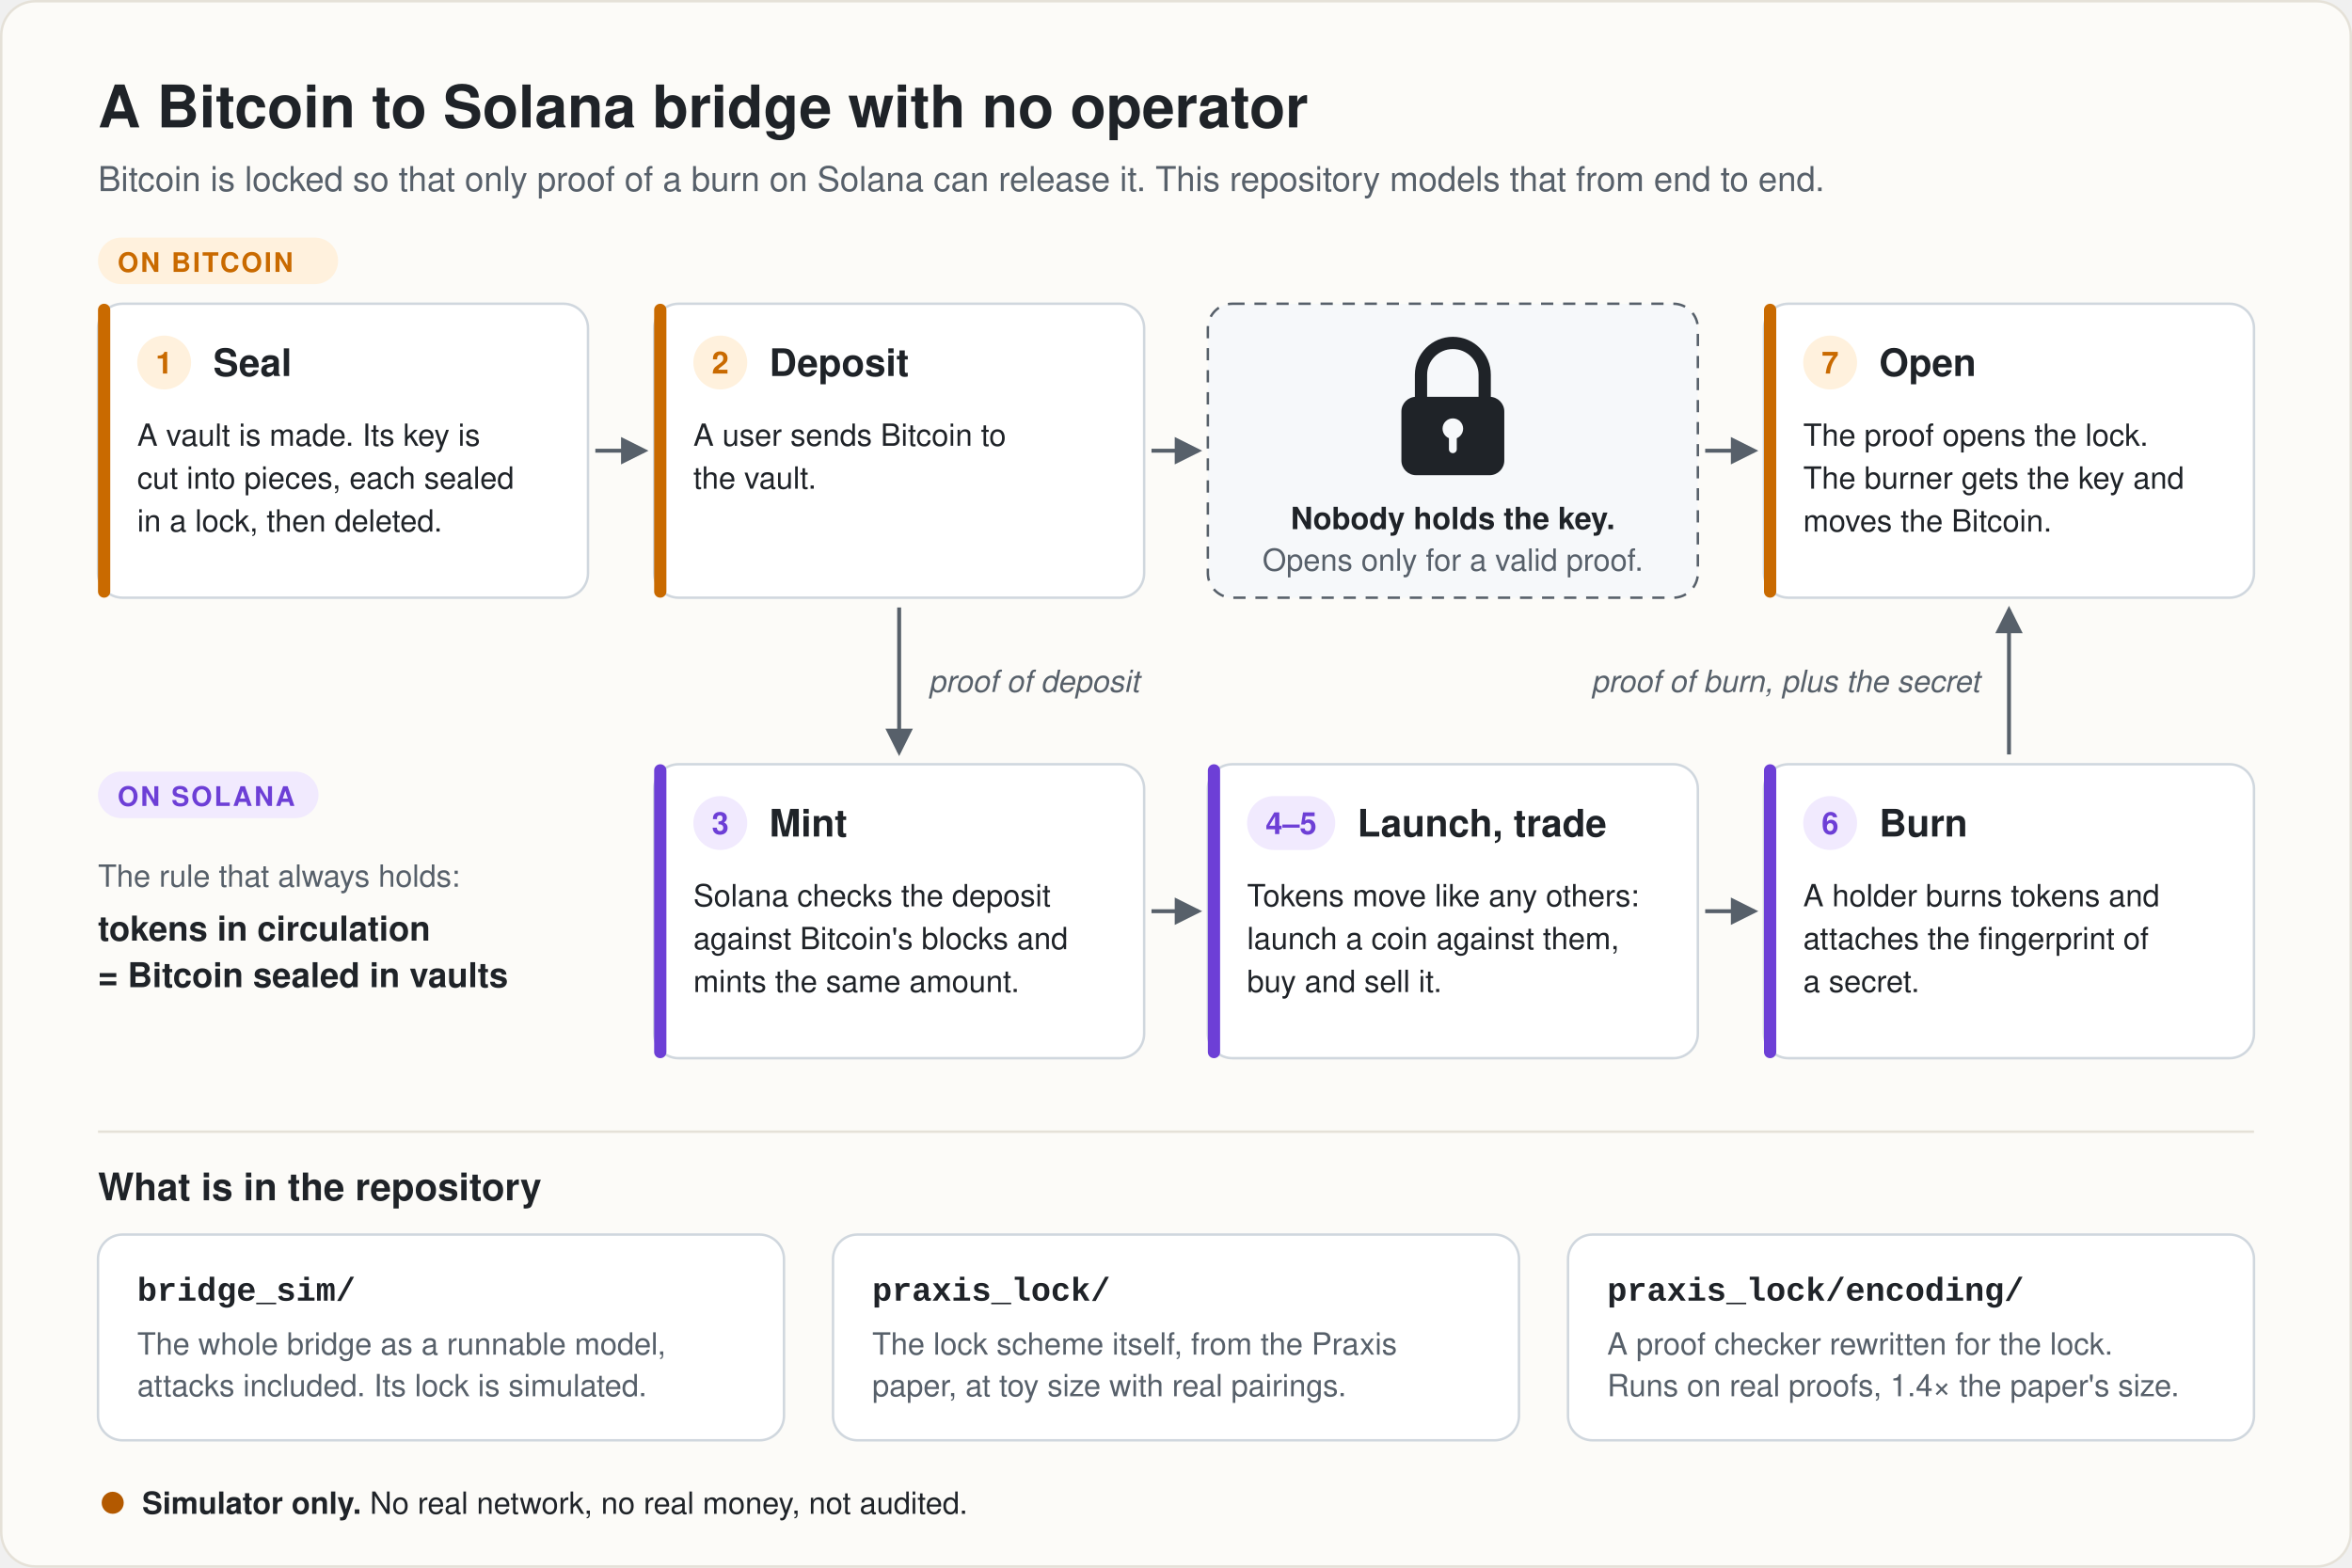
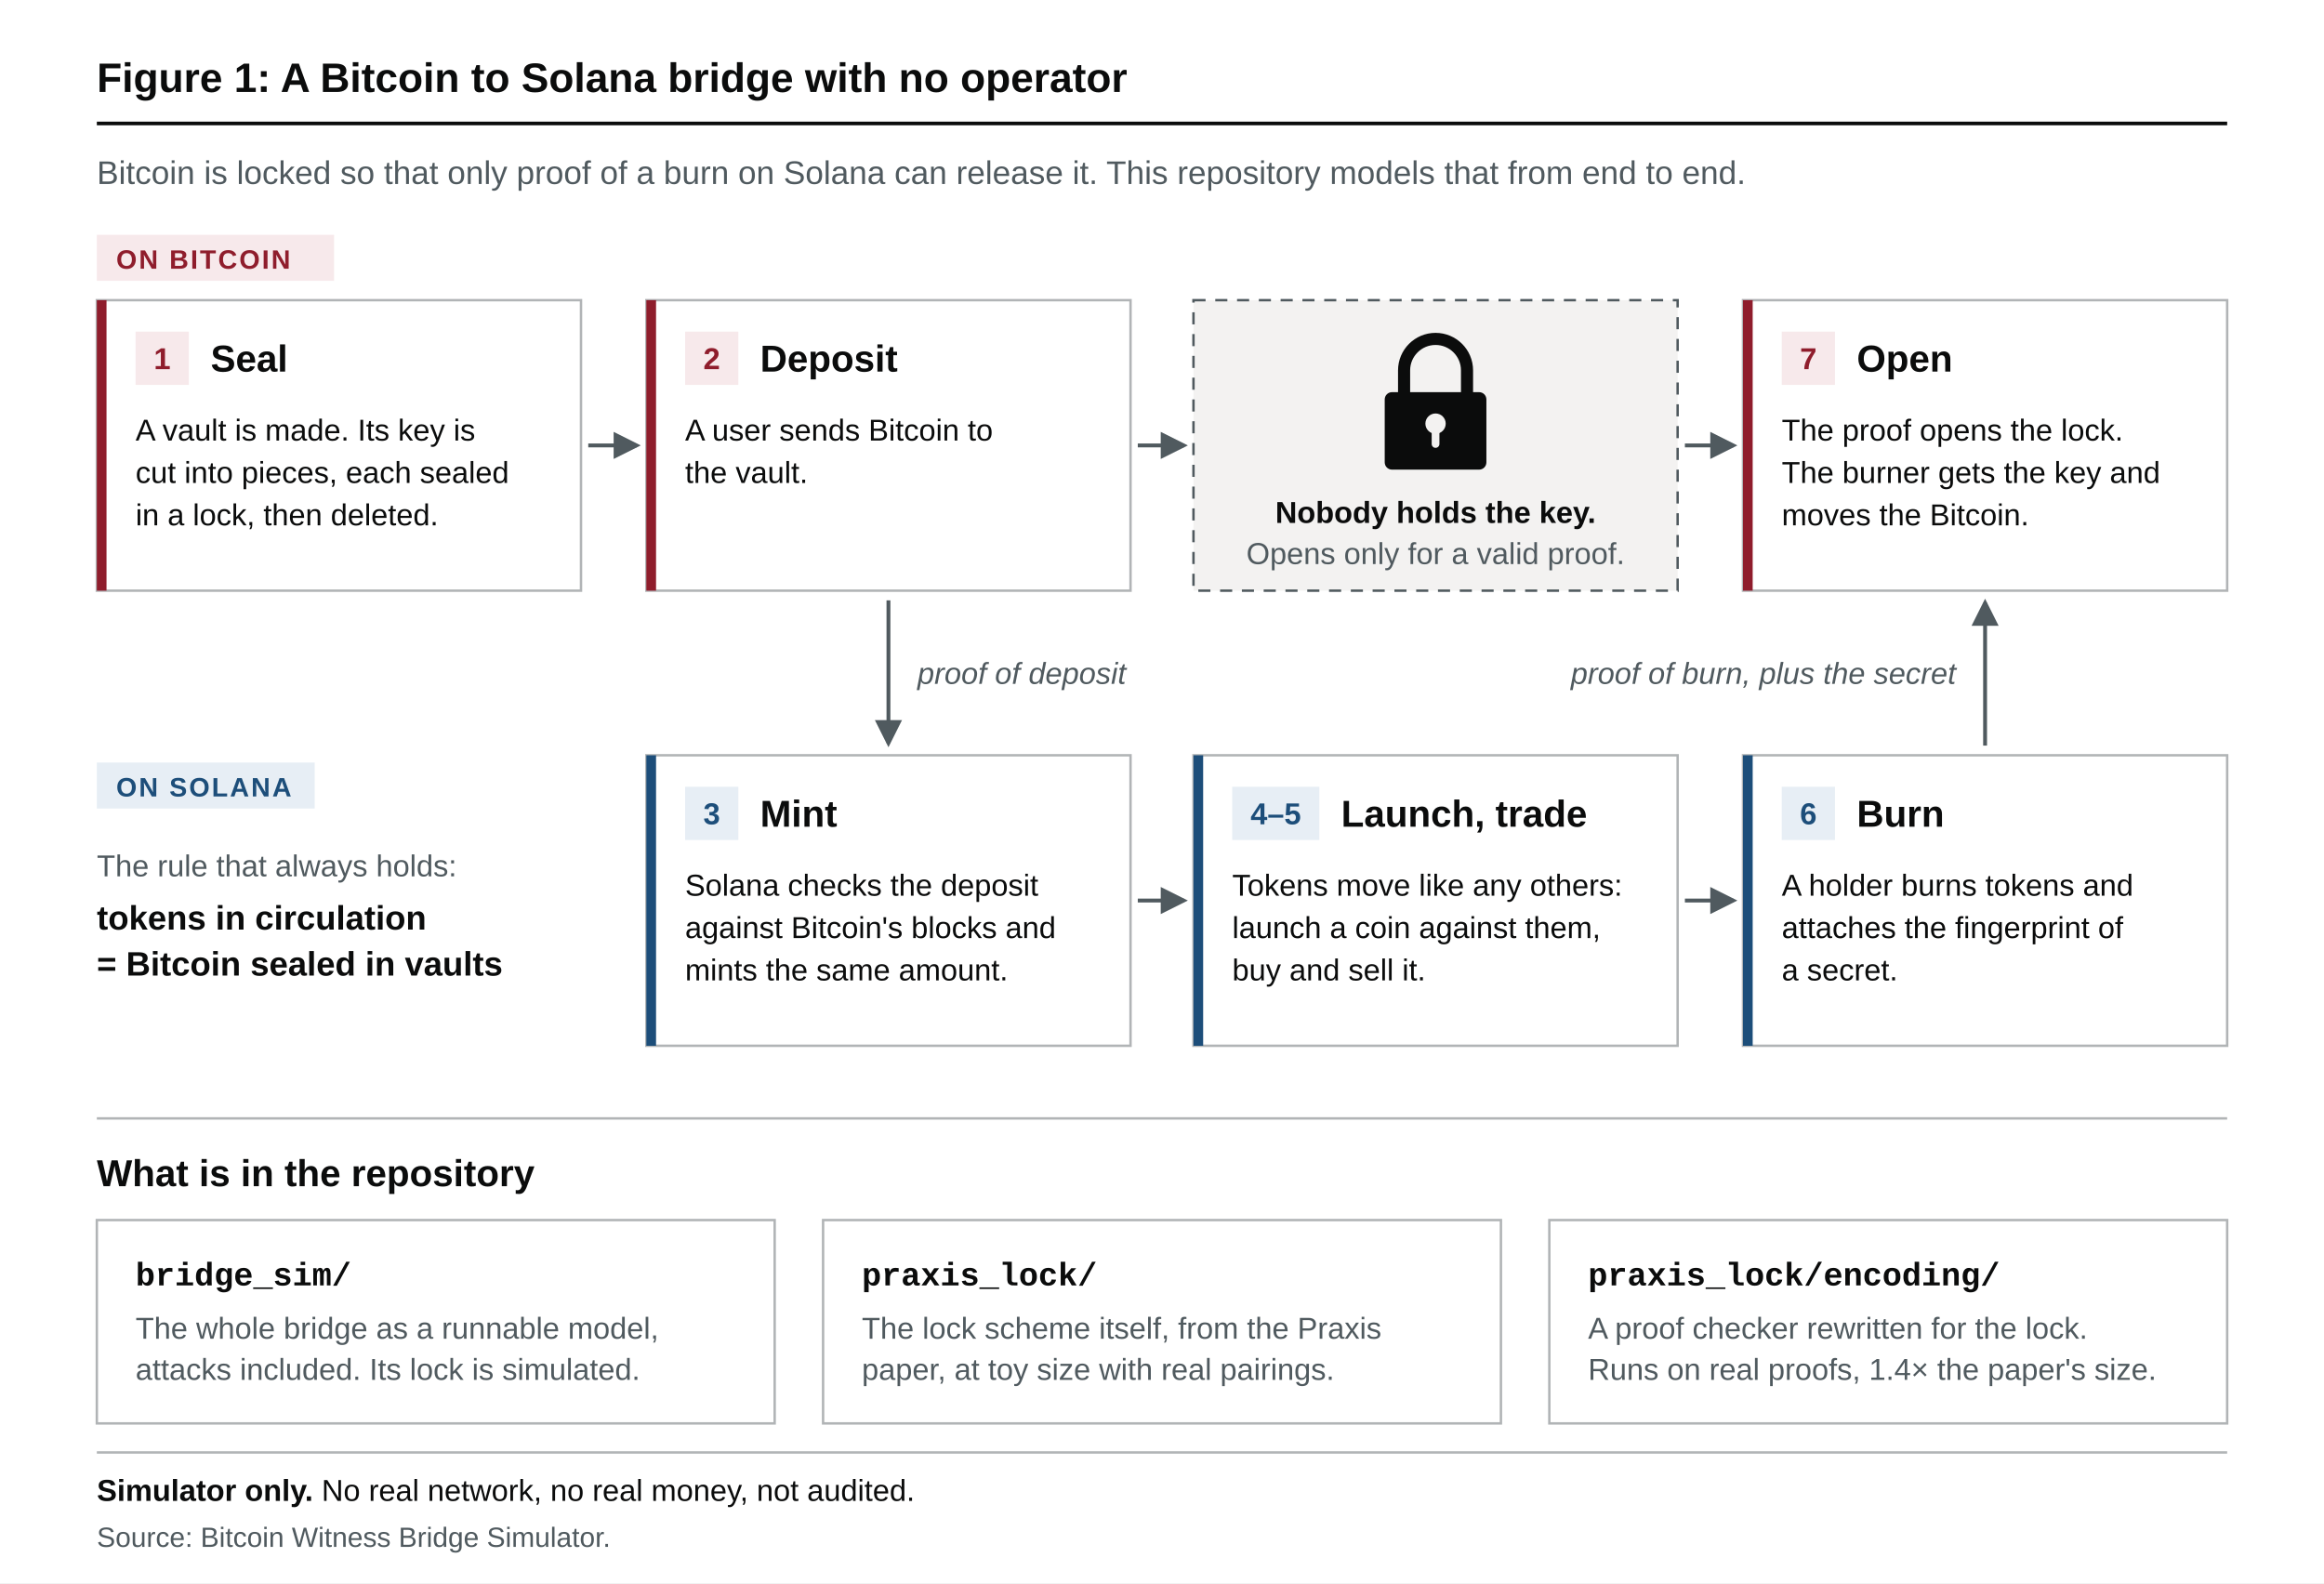
- <svg xmlns="http://www.w3.org/2000/svg" viewBox="0 0 960 640" width="960" height="640" role="img" aria-labelledby="t d" font-family="Helvetica, Arial, 'Liberation Sans', sans-serif">
+ <svg xmlns="http://www.w3.org/2000/svg" viewBox="0 0 960 654" width="960" height="654" role="img" aria-labelledby="t d" font-family="Arial, Helvetica, 'Liberation Sans', sans-serif">
  <defs>
    <marker id="a" viewBox="0 0 10 10" refX="8.5" refY="5" markerWidth="7" markerHeight="7" orient="auto-start-reverse">
-       <path d="M0 0 L10 5 L0 10 z" fill="#57606A" />
+       <path d="M0 0 L10 5 L0 10 z" fill="#505A5F" />
    </marker>
  </defs>
-   <rect x="0.5" y="0.5" width="959" height="639" rx="14" fill="#FCFBF8" stroke="#E5E1D8" />
-   <text x="40" y="52" font-size="24" fill="#1F2328" font-weight="700">A Bitcoin to Solana bridge with no operator</text>
-   <text x="40" y="78" font-size="14" fill="#57606A">Bitcoin is locked so that only proof of a burn on Solana can release it. This repository models that from end to end.</text>
-   <rect x="40" y="97" width="98" height="19" rx="9.5" fill="#FFF1DD" />
-   <text x="48" y="111" font-size="11" fill="#C96A00" font-weight="700" letter-spacing="0.8">ON BITCOIN</text>
-   <rect x="40" y="124" width="200" height="120" rx="10" fill="#FFFFFF" stroke="#D0D7DE" />
-   <rect x="40" y="124" width="5" height="120" rx="2.5" fill="#C96A00" />
-   <rect x="56" y="137" width="22" height="22" rx="11" fill="#FFF1DD" />
-   <text x="67.0" y="152.5" font-size="12.5" fill="#C96A00" font-weight="700" text-anchor="middle">1</text>
-   <text x="87" y="153.5" font-size="15.5" fill="#1F2328" font-weight="700">Seal</text>
-   <text x="56" y="182.0" font-size="12.5" fill="#1F2328">A vault is made. Its key is</text>
-   <text x="56" y="199.5" font-size="12.5" fill="#1F2328">cut into pieces, each sealed</text>
-   <text x="56" y="217.0" font-size="12.5" fill="#1F2328">in a lock, then deleted.</text>
-   <rect x="267" y="124" width="200" height="120" rx="10" fill="#FFFFFF" stroke="#D0D7DE" />
-   <rect x="267" y="124" width="5" height="120" rx="2.5" fill="#C96A00" />
-   <rect x="283" y="137" width="22" height="22" rx="11" fill="#FFF1DD" />
-   <text x="294.0" y="152.5" font-size="12.5" fill="#C96A00" font-weight="700" text-anchor="middle">2</text>
-   <text x="314" y="153.5" font-size="15.5" fill="#1F2328" font-weight="700">Deposit</text>
-   <text x="283" y="182.0" font-size="12.5" fill="#1F2328">A user sends Bitcoin to</text>
-   <text x="283" y="199.5" font-size="12.5" fill="#1F2328">the vault.</text>
-   <rect x="720" y="124" width="200" height="120" rx="10" fill="#FFFFFF" stroke="#D0D7DE" />
-   <rect x="720" y="124" width="5" height="120" rx="2.5" fill="#C96A00" />
-   <rect x="736" y="137" width="22" height="22" rx="11" fill="#FFF1DD" />
-   <text x="747.0" y="152.5" font-size="12.5" fill="#C96A00" font-weight="700" text-anchor="middle">7</text>
-   <text x="767" y="153.5" font-size="15.5" fill="#1F2328" font-weight="700">Open</text>
-   <text x="736" y="182.0" font-size="12.5" fill="#1F2328">The proof opens the lock.</text>
-   <text x="736" y="199.5" font-size="12.5" fill="#1F2328">The burner gets the key and</text>
-   <text x="736" y="217.0" font-size="12.5" fill="#1F2328">moves the Bitcoin.</text>
-   <rect x="493" y="124" width="200" height="120" rx="10" fill="#F6F8FA" stroke="#57606A" stroke-dasharray="5 4" />
-   <path d="M580.0 162 v-9 a13 13 0 0 1 26 0 v9" fill="none" stroke="#1F2328" stroke-width="5" stroke-linecap="round" />
-   <rect x="572.0" y="162" width="42" height="32" rx="6" fill="#1F2328" />
-   <circle cx="593.0" cy="175" r="4.2" fill="#F6F8FA" />
-   <rect x="591.4" y="176" width="3.2" height="9" rx="1.6" fill="#F6F8FA" />
-   <text x="593.0" y="216" font-size="12.5" fill="#1F2328" font-weight="700" text-anchor="middle">Nobody holds the key.</text>
-   <text x="593.0" y="233" font-size="12.5" fill="#57606A" text-anchor="middle">Opens only for a valid proof.</text>
-   <rect x="40" y="315" width="90" height="19" rx="9.5" fill="#F1EAFE" />
-   <text x="48" y="329" font-size="11" fill="#6D3FD6" font-weight="700" letter-spacing="0.8">ON SOLANA</text>
-   <text x="40" y="362" font-size="12.5" fill="#57606A">The rule that always holds:</text>
-   <text x="40" y="384" font-size="14" fill="#1F2328" font-weight="700">tokens in circulation</text>
-   <text x="40" y="403" font-size="14" fill="#1F2328" font-weight="700">= Bitcoin sealed in vaults</text>
-   <rect x="267" y="312" width="200" height="120" rx="10" fill="#FFFFFF" stroke="#D0D7DE" />
-   <rect x="267" y="312" width="5" height="120" rx="2.5" fill="#6D3FD6" />
-   <rect x="283" y="325" width="22" height="22" rx="11" fill="#F1EAFE" />
-   <text x="294.0" y="340.5" font-size="12.5" fill="#6D3FD6" font-weight="700" text-anchor="middle">3</text>
-   <text x="314" y="341.5" font-size="15.5" fill="#1F2328" font-weight="700">Mint</text>
-   <text x="283" y="370.0" font-size="12.5" fill="#1F2328">Solana checks the deposit</text>
-   <text x="283" y="387.5" font-size="12.5" fill="#1F2328">against Bitcoin's blocks and</text>
-   <text x="283" y="405.0" font-size="12.5" fill="#1F2328">mints the same amount.</text>
-   <rect x="493" y="312" width="200" height="120" rx="10" fill="#FFFFFF" stroke="#D0D7DE" />
-   <rect x="493" y="312" width="5" height="120" rx="2.5" fill="#6D3FD6" />
-   <rect x="509" y="325" width="36" height="22" rx="11" fill="#F1EAFE" />
-   <text x="527.0" y="340.5" font-size="12.5" fill="#6D3FD6" font-weight="700" text-anchor="middle">4–5</text>
-   <text x="554" y="341.5" font-size="15.5" fill="#1F2328" font-weight="700">Launch, trade</text>
-   <text x="509" y="370.0" font-size="12.5" fill="#1F2328">Tokens move like any others:</text>
-   <text x="509" y="387.5" font-size="12.5" fill="#1F2328">launch a coin against them,</text>
-   <text x="509" y="405.0" font-size="12.5" fill="#1F2328">buy and sell it.</text>
-   <rect x="720" y="312" width="200" height="120" rx="10" fill="#FFFFFF" stroke="#D0D7DE" />
-   <rect x="720" y="312" width="5" height="120" rx="2.5" fill="#6D3FD6" />
-   <rect x="736" y="325" width="22" height="22" rx="11" fill="#F1EAFE" />
-   <text x="747.0" y="340.5" font-size="12.5" fill="#6D3FD6" font-weight="700" text-anchor="middle">6</text>
-   <text x="767" y="341.5" font-size="15.5" fill="#1F2328" font-weight="700">Burn</text>
-   <text x="736" y="370.0" font-size="12.5" fill="#1F2328">A holder burns tokens and</text>
-   <text x="736" y="387.5" font-size="12.5" fill="#1F2328">attaches the fingerprint of</text>
-   <text x="736" y="405.0" font-size="12.5" fill="#1F2328">a secret.</text>
-   <line x1="243" y1="184.0" x2="263" y2="184.0" stroke="#57606A" stroke-width="1.6" marker-end="url(#a)" />
-   <line x1="470" y1="184.0" x2="489" y2="184.0" stroke="#57606A" stroke-width="1.6" marker-end="url(#a)" />
-   <line x1="696" y1="184.0" x2="716" y2="184.0" stroke="#57606A" stroke-width="1.6" marker-end="url(#a)" />
-   <line x1="470" y1="372.0" x2="489" y2="372.0" stroke="#57606A" stroke-width="1.6" marker-end="url(#a)" />
-   <line x1="696" y1="372.0" x2="716" y2="372.0" stroke="#57606A" stroke-width="1.6" marker-end="url(#a)" />
-   <line x1="367.0" y1="248" x2="367.0" y2="307" stroke="#57606A" stroke-width="1.6" marker-end="url(#a)" />
-   <line x1="820.0" y1="308" x2="820.0" y2="249" stroke="#57606A" stroke-width="1.6" marker-end="url(#a)" />
-   <text x="379.0" y="282.5" font-size="12.5" fill="#57606A" font-style="italic">proof of deposit</text>
-   <text x="808.0" y="282.5" font-size="12.5" fill="#57606A" text-anchor="end" font-style="italic">proof of burn, plus the secret</text>
-   <line x1="40" y1="462" x2="920" y2="462" stroke="#E5E1D8" />
-   <text x="40" y="490" font-size="15.5" fill="#1F2328" font-weight="700">What is in the repository</text>
-   <rect x="40" y="504" width="280" height="84" rx="10" fill="#FFFFFF" stroke="#D0D7DE" />
-   <text x="56" y="531" font-size="13.5" fill="#1F2328" font-weight="700" font-family="ui-monospace, SFMono-Regular, Menlo, Consolas, 'Liberation Mono', monospace">bridge_sim/</text>
-   <text x="56" y="553" font-size="12.5" fill="#57606A">The whole bridge as a runnable model,</text>
-   <text x="56" y="570" font-size="12.5" fill="#57606A">attacks included. Its lock is simulated.</text>
-   <rect x="340" y="504" width="280" height="84" rx="10" fill="#FFFFFF" stroke="#D0D7DE" />
-   <text x="356" y="531" font-size="13.5" fill="#1F2328" font-weight="700" font-family="ui-monospace, SFMono-Regular, Menlo, Consolas, 'Liberation Mono', monospace">praxis_lock/</text>
-   <text x="356" y="553" font-size="12.5" fill="#57606A">The lock scheme itself, from the Praxis</text>
-   <text x="356" y="570" font-size="12.5" fill="#57606A">paper, at toy size with real pairings.</text>
-   <rect x="640" y="504" width="280" height="84" rx="10" fill="#FFFFFF" stroke="#D0D7DE" />
-   <text x="656" y="531" font-size="13.5" fill="#1F2328" font-weight="700" font-family="ui-monospace, SFMono-Regular, Menlo, Consolas, 'Liberation Mono', monospace">praxis_lock/encoding/</text>
-   <text x="656" y="553" font-size="12.5" fill="#57606A">A proof checker rewritten for the lock.</text>
-   <text x="656" y="570" font-size="12.5" fill="#57606A">Runs on real proofs, 1.4× the paper's size.</text>
-   <circle cx="46" cy="613.5" r="4.5" fill="#B35900" />
-   <text x="58" y="618" font-size="12.5" fill="#1F2328">
+   <rect width="960" height="654" fill="#FFFFFF" />
+   <text x="40" y="38" font-size="17" fill="#0B0C0C" font-weight="700">Figure 1: A Bitcoin to Solana bridge with no operator</text>
+   <line x1="40" y1="51" x2="920" y2="51" stroke="#0B0C0C" stroke-width="1.5" />
+   <text x="40" y="76" font-size="13.5" fill="#505A5F">Bitcoin is locked so that only proof of a burn on Solana can release it. This repository models that from end to end.</text>
+   <rect x="40" y="97" width="98" height="19" fill="#F7E9EB" />
+   <text x="48" y="111" font-size="11" fill="#8F1D2C" font-weight="700" letter-spacing="0.8">ON BITCOIN</text>
+   <rect x="40" y="124" width="200" height="120" fill="#FFFFFF" stroke="#B1B4B6" />
+   <rect x="40" y="124" width="4" height="120" fill="#8F1D2C" />
+   <rect x="56" y="137" width="22" height="22" fill="#F7E9EB" />
+   <text x="67.0" y="152.5" font-size="12.5" fill="#8F1D2C" font-weight="700" text-anchor="middle">1</text>
+   <text x="87" y="153.5" font-size="15.5" fill="#0B0C0C" font-weight="700">Seal</text>
+   <text x="56" y="182.0" font-size="12.5" fill="#0B0C0C">A vault is made. Its key is</text>
+   <text x="56" y="199.5" font-size="12.5" fill="#0B0C0C">cut into pieces, each sealed</text>
+   <text x="56" y="217.0" font-size="12.5" fill="#0B0C0C">in a lock, then deleted.</text>
+   <rect x="267" y="124" width="200" height="120" fill="#FFFFFF" stroke="#B1B4B6" />
+   <rect x="267" y="124" width="4" height="120" fill="#8F1D2C" />
+   <rect x="283" y="137" width="22" height="22" fill="#F7E9EB" />
+   <text x="294.0" y="152.5" font-size="12.5" fill="#8F1D2C" font-weight="700" text-anchor="middle">2</text>
+   <text x="314" y="153.5" font-size="15.5" fill="#0B0C0C" font-weight="700">Deposit</text>
+   <text x="283" y="182.0" font-size="12.5" fill="#0B0C0C">A user sends Bitcoin to</text>
+   <text x="283" y="199.5" font-size="12.5" fill="#0B0C0C">the vault.</text>
+   <rect x="720" y="124" width="200" height="120" fill="#FFFFFF" stroke="#B1B4B6" />
+   <rect x="720" y="124" width="4" height="120" fill="#8F1D2C" />
+   <rect x="736" y="137" width="22" height="22" fill="#F7E9EB" />
+   <text x="747.0" y="152.5" font-size="12.5" fill="#8F1D2C" font-weight="700" text-anchor="middle">7</text>
+   <text x="767" y="153.5" font-size="15.5" fill="#0B0C0C" font-weight="700">Open</text>
+   <text x="736" y="182.0" font-size="12.5" fill="#0B0C0C">The proof opens the lock.</text>
+   <text x="736" y="199.5" font-size="12.5" fill="#0B0C0C">The burner gets the key and</text>
+   <text x="736" y="217.0" font-size="12.5" fill="#0B0C0C">moves the Bitcoin.</text>
+   <rect x="493" y="124" width="200" height="120" fill="#F3F2F1" stroke="#505A5F" stroke-dasharray="5 4" />
+   <path d="M580.0 162 v-9 a13 13 0 0 1 26 0 v9" fill="none" stroke="#0B0C0C" stroke-width="5" stroke-linecap="round" />
+   <rect x="572.0" y="162" width="42" height="32" rx="3" fill="#0B0C0C" />
+   <circle cx="593.0" cy="175" r="4.2" fill="#F3F2F1" />
+   <rect x="591.4" y="176" width="3.2" height="9" rx="1.6" fill="#F3F2F1" />
+   <text x="593.0" y="216" font-size="12.5" fill="#0B0C0C" font-weight="700" text-anchor="middle">Nobody holds the key.</text>
+   <text x="593.0" y="233" font-size="12.5" fill="#505A5F" text-anchor="middle">Opens only for a valid proof.</text>
+   <rect x="40" y="315" width="90" height="19" fill="#E7EEF5" />
+   <text x="48" y="329" font-size="11" fill="#1D4E7A" font-weight="700" letter-spacing="0.8">ON SOLANA</text>
+   <text x="40" y="362" font-size="12.5" fill="#505A5F">The rule that always holds:</text>
+   <text x="40" y="384" font-size="14" fill="#0B0C0C" font-weight="700">tokens in circulation</text>
+   <text x="40" y="403" font-size="14" fill="#0B0C0C" font-weight="700">= Bitcoin sealed in vaults</text>
+   <rect x="267" y="312" width="200" height="120" fill="#FFFFFF" stroke="#B1B4B6" />
+   <rect x="267" y="312" width="4" height="120" fill="#1D4E7A" />
+   <rect x="283" y="325" width="22" height="22" fill="#E7EEF5" />
+   <text x="294.0" y="340.5" font-size="12.5" fill="#1D4E7A" font-weight="700" text-anchor="middle">3</text>
+   <text x="314" y="341.5" font-size="15.5" fill="#0B0C0C" font-weight="700">Mint</text>
+   <text x="283" y="370.0" font-size="12.5" fill="#0B0C0C">Solana checks the deposit</text>
+   <text x="283" y="387.5" font-size="12.5" fill="#0B0C0C">against Bitcoin's blocks and</text>
+   <text x="283" y="405.0" font-size="12.5" fill="#0B0C0C">mints the same amount.</text>
+   <rect x="493" y="312" width="200" height="120" fill="#FFFFFF" stroke="#B1B4B6" />
+   <rect x="493" y="312" width="4" height="120" fill="#1D4E7A" />
+   <rect x="509" y="325" width="36" height="22" fill="#E7EEF5" />
+   <text x="527.0" y="340.5" font-size="12.5" fill="#1D4E7A" font-weight="700" text-anchor="middle">4–5</text>
+   <text x="554" y="341.5" font-size="15.5" fill="#0B0C0C" font-weight="700">Launch, trade</text>
+   <text x="509" y="370.0" font-size="12.5" fill="#0B0C0C">Tokens move like any others:</text>
+   <text x="509" y="387.5" font-size="12.5" fill="#0B0C0C">launch a coin against them,</text>
+   <text x="509" y="405.0" font-size="12.5" fill="#0B0C0C">buy and sell it.</text>
+   <rect x="720" y="312" width="200" height="120" fill="#FFFFFF" stroke="#B1B4B6" />
+   <rect x="720" y="312" width="4" height="120" fill="#1D4E7A" />
+   <rect x="736" y="325" width="22" height="22" fill="#E7EEF5" />
+   <text x="747.0" y="340.5" font-size="12.5" fill="#1D4E7A" font-weight="700" text-anchor="middle">6</text>
+   <text x="767" y="341.5" font-size="15.5" fill="#0B0C0C" font-weight="700">Burn</text>
+   <text x="736" y="370.0" font-size="12.5" fill="#0B0C0C">A holder burns tokens and</text>
+   <text x="736" y="387.5" font-size="12.5" fill="#0B0C0C">attaches the fingerprint of</text>
+   <text x="736" y="405.0" font-size="12.5" fill="#0B0C0C">a secret.</text>
+   <line x1="243" y1="184.0" x2="263" y2="184.0" stroke="#505A5F" stroke-width="1.6" marker-end="url(#a)" />
+   <line x1="470" y1="184.0" x2="489" y2="184.0" stroke="#505A5F" stroke-width="1.6" marker-end="url(#a)" />
+   <line x1="696" y1="184.0" x2="716" y2="184.0" stroke="#505A5F" stroke-width="1.6" marker-end="url(#a)" />
+   <line x1="470" y1="372.0" x2="489" y2="372.0" stroke="#505A5F" stroke-width="1.6" marker-end="url(#a)" />
+   <line x1="696" y1="372.0" x2="716" y2="372.0" stroke="#505A5F" stroke-width="1.6" marker-end="url(#a)" />
+   <line x1="367.0" y1="248" x2="367.0" y2="307" stroke="#505A5F" stroke-width="1.6" marker-end="url(#a)" />
+   <line x1="820.0" y1="308" x2="820.0" y2="249" stroke="#505A5F" stroke-width="1.6" marker-end="url(#a)" />
+   <text x="379.0" y="282.5" font-size="12.5" fill="#505A5F" font-style="italic">proof of deposit</text>
+   <text x="808.0" y="282.5" font-size="12.5" fill="#505A5F" text-anchor="end" font-style="italic">proof of burn, plus the secret</text>
+   <line x1="40" y1="462" x2="920" y2="462" stroke="#B1B4B6" stroke-width="1" />
+   <text x="40" y="490" font-size="15.5" fill="#0B0C0C" font-weight="700">What is in the repository</text>
+   <rect x="40" y="504" width="280" height="84" fill="#FFFFFF" stroke="#B1B4B6" />
+   <text x="56" y="531" font-size="13.5" fill="#0B0C0C" font-weight="700" font-family="ui-monospace, SFMono-Regular, Menlo, Consolas, 'Liberation Mono', monospace">bridge_sim/</text>
+   <text x="56" y="553" font-size="12.5" fill="#505A5F">The whole bridge as a runnable model,</text>
+   <text x="56" y="570" font-size="12.5" fill="#505A5F">attacks included. Its lock is simulated.</text>
+   <rect x="340" y="504" width="280" height="84" fill="#FFFFFF" stroke="#B1B4B6" />
+   <text x="356" y="531" font-size="13.5" fill="#0B0C0C" font-weight="700" font-family="ui-monospace, SFMono-Regular, Menlo, Consolas, 'Liberation Mono', monospace">praxis_lock/</text>
+   <text x="356" y="553" font-size="12.5" fill="#505A5F">The lock scheme itself, from the Praxis</text>
+   <text x="356" y="570" font-size="12.5" fill="#505A5F">paper, at toy size with real pairings.</text>
+   <rect x="640" y="504" width="280" height="84" fill="#FFFFFF" stroke="#B1B4B6" />
+   <text x="656" y="531" font-size="13.5" fill="#0B0C0C" font-weight="700" font-family="ui-monospace, SFMono-Regular, Menlo, Consolas, 'Liberation Mono', monospace">praxis_lock/encoding/</text>
+   <text x="656" y="553" font-size="12.5" fill="#505A5F">A proof checker rewritten for the lock.</text>
+   <text x="656" y="570" font-size="12.5" fill="#505A5F">Runs on real proofs, 1.4× the paper's size.</text>
+   <line x1="40" y1="600" x2="920" y2="600" stroke="#B1B4B6" stroke-width="1" />
+   <text x="40" y="620" font-size="12.5" fill="#0B0C0C">
    <tspan font-weight="700">Simulator only.</tspan> No real network, no real money, not audited.</text>
+   <text x="40" y="639" font-size="11.5" fill="#505A5F">Source: Bitcoin Witness Bridge Simulator.</text>
</svg>
